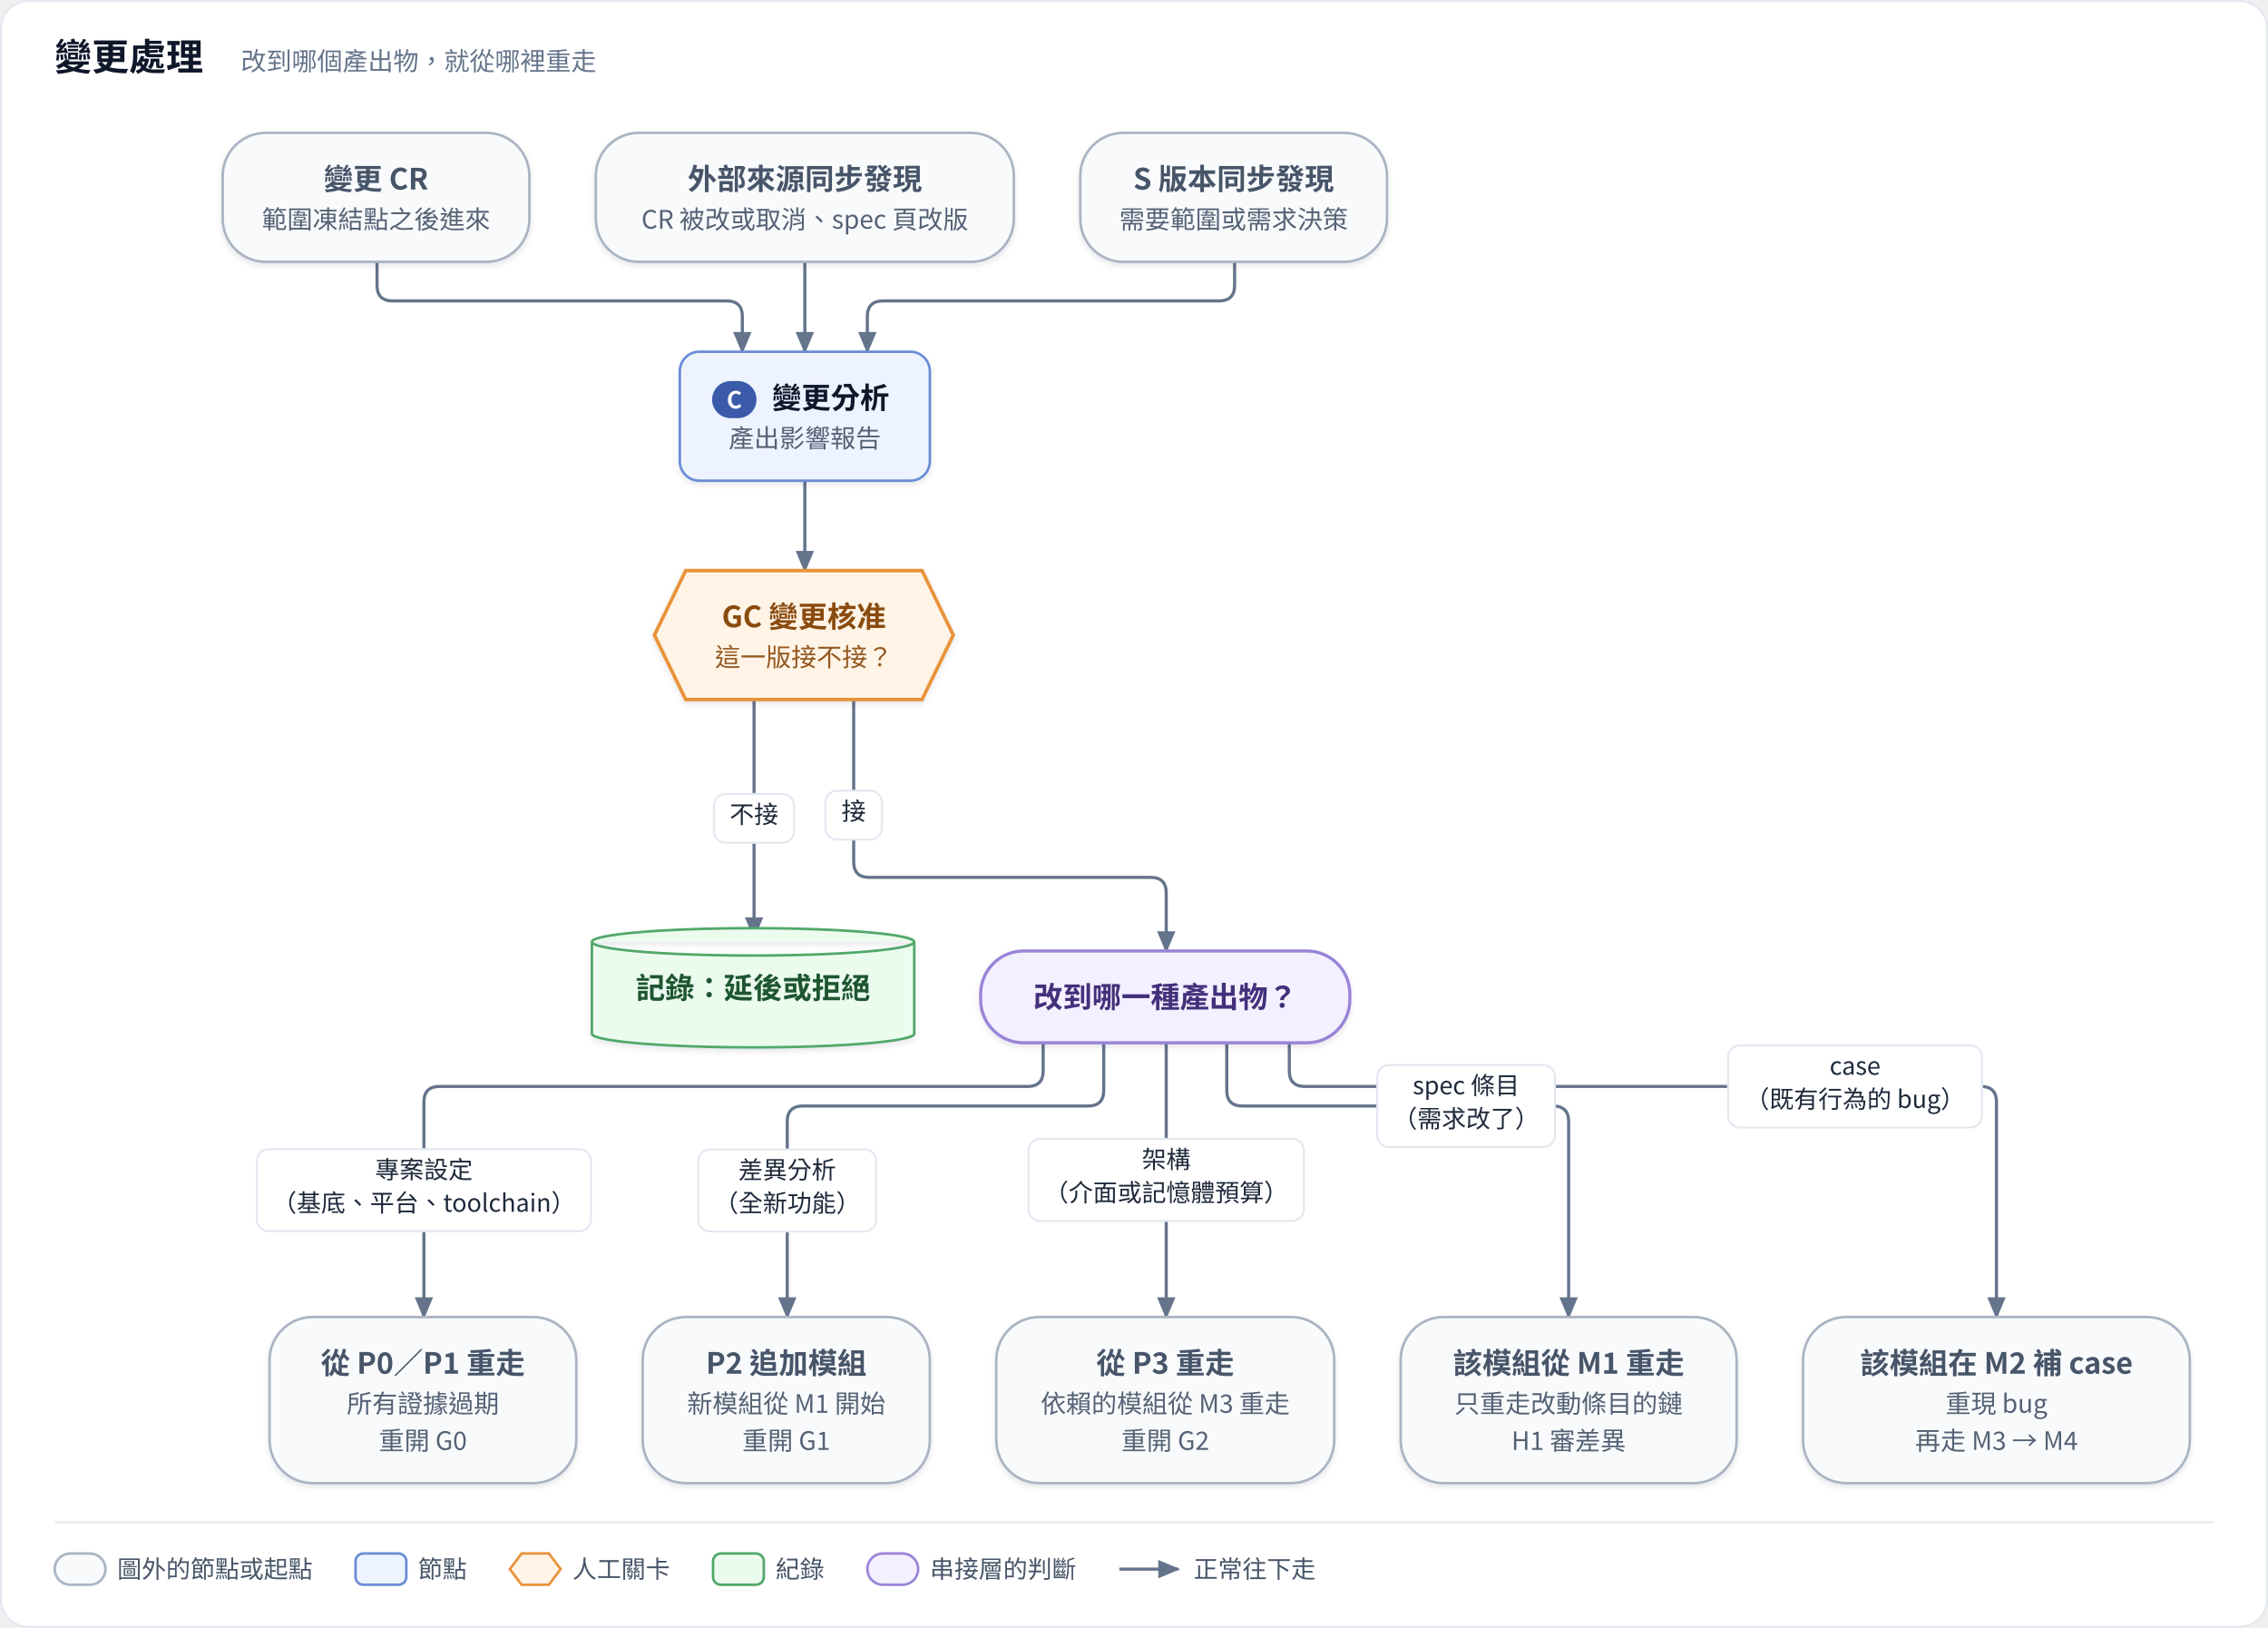
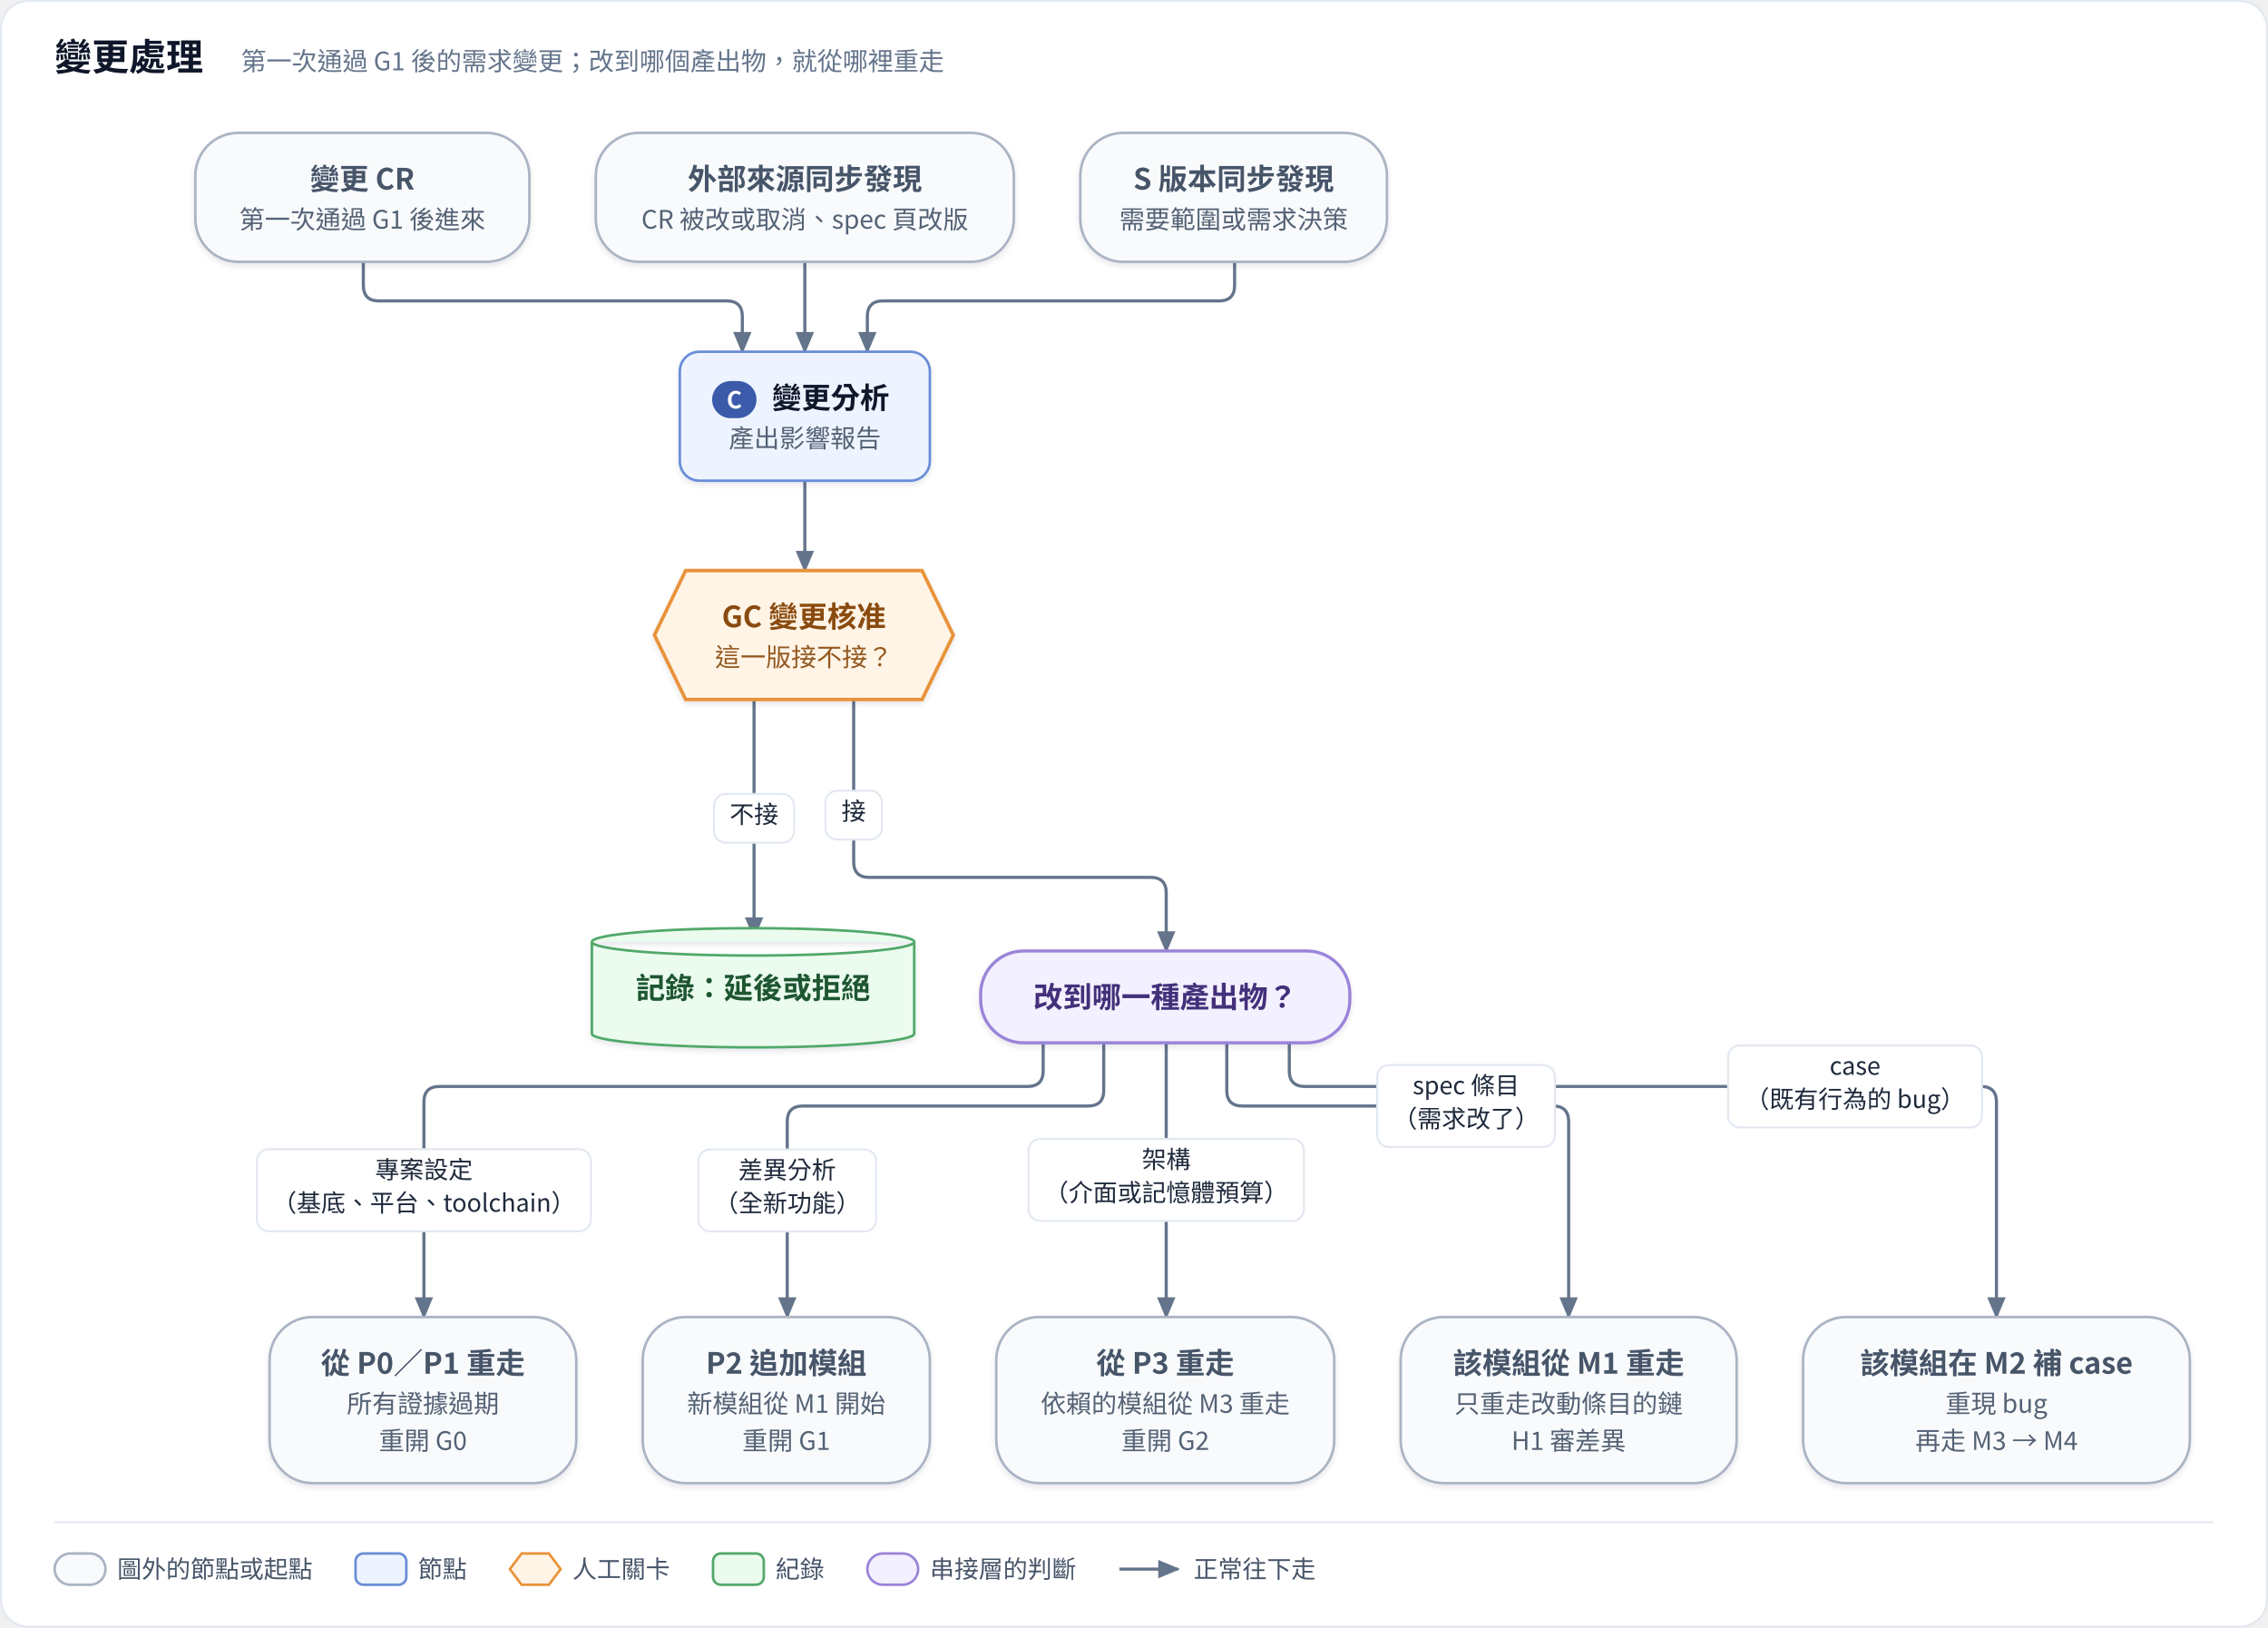
<svg xmlns="http://www.w3.org/2000/svg" width="1161" height="833" viewBox="0 0 1161 833" font-family="'PingFang TC','Noto Sans TC','Microsoft JhengHei','Noto Sans CJK TC',system-ui,-apple-system,'Segoe UI',sans-serif" role="img" aria-label="變更處理">
  <defs>
    <marker id="a-normal" viewBox="0 0 10 10" refX="9" refY="5" markerWidth="7" markerHeight="7" orient="auto-start-reverse">
      <path d="M0,0.8 L10,5 L0,9.2 Z" fill="#64748B" />
    </marker>
    <marker id="a-back" viewBox="0 0 10 10" refX="9" refY="5" markerWidth="7" markerHeight="7" orient="auto-start-reverse">
      <path d="M0,0.8 L10,5 L0,9.2 Z" fill="#D6336C" />
    </marker>
    <marker id="a-wait" viewBox="0 0 10 10" refX="9" refY="5" markerWidth="7" markerHeight="7" orient="auto-start-reverse">
      <path d="M0,0.8 L10,5 L0,9.2 Z" fill="#94A3B8" />
    </marker>
    <marker id="a-strong" viewBox="0 0 10 10" refX="9" refY="5" markerWidth="5" markerHeight="5" orient="auto-start-reverse">
      <path d="M0,0.8 L10,5 L0,9.2 Z" fill="#334155" />
    </marker>
    <filter id="sh" x="-10%" y="-10%" width="120%" height="140%">
      <feDropShadow dx="0" dy="1.5" stdDeviation="1.6" flood-color="#0F172A" flood-opacity="0.10" />
    </filter>
  </defs>
  <rect x="0.5" y="0.5" width="1160" height="832" rx="14" fill="#FFFFFF" stroke="#E2E8F0" />
  <text x="28" y="36" font-size="19" font-weight="700" fill="#0F172A">變更處理</text>
-   <text x="123.32" y="36" font-size="13" fill="#64748B">改到哪個產出物，就從哪裡重走</text>
+   <text x="123.32" y="36" font-size="13" fill="#64748B">第一次通過 G1 後的需求變更；改到哪個產出物，就從哪裡重走</text>
  <line x1="28" y1="779" x2="1133" y2="779" stroke="#E2E8F0" />
-   <path d="M193,134 L193,146 Q193,154 201,154 L372,154 Q380,154 380,162 L380,180" fill="none" stroke="#64748B" stroke-width="1.6" marker-end="url(#a-normal)" />
+   <path d="M186,134 L186,146 Q186,154 194,154 L372,154 Q380,154 380,162 L380,180" fill="none" stroke="#64748B" stroke-width="1.6" marker-end="url(#a-normal)" />
  <path d="M412,134 L412,180" fill="none" stroke="#64748B" stroke-width="1.6" marker-end="url(#a-normal)" />
  <path d="M632,134 L632,146 Q632,154 624,154 L452,154 Q444,154 444,162 L444,180" fill="none" stroke="#64748B" stroke-width="1.6" marker-end="url(#a-normal)" />
  <path d="M412,246 L412,292" fill="none" stroke="#64748B" stroke-width="1.6" marker-end="url(#a-normal)" />
  <path d="M386,358 L386,479.569" fill="none" stroke="#64748B" stroke-width="1.6" marker-end="url(#a-normal)" />
  <path d="M437,358 L437,441 Q437,449 445,449 L589,449 Q597,449 597,457 L597,486.667" fill="none" stroke="#64748B" stroke-width="1.6" marker-end="url(#a-normal)" />
  <path d="M534,533.667 L534,548 Q534,556 526,556 L225,556 Q217,556 217,564 L217,674" fill="none" stroke="#64748B" stroke-width="1.6" marker-end="url(#a-normal)" />
  <path d="M565,533.667 L565,558 Q565,566 557,566 L411,566 Q403,566 403,574 L403,674" fill="none" stroke="#64748B" stroke-width="1.6" marker-end="url(#a-normal)" />
  <path d="M597,533.667 L597,674" fill="none" stroke="#64748B" stroke-width="1.6" marker-end="url(#a-normal)" />
  <path d="M628,533.667 L628,558 Q628,566 636,566 L795,566 Q803,566 803,574 L803,674" fill="none" stroke="#64748B" stroke-width="1.6" marker-end="url(#a-normal)" />
  <path d="M660,533.667 L660,548 Q660,556 668,556 L1014,556 Q1022,556 1022,564 L1022,674" fill="none" stroke="#64748B" stroke-width="1.6" marker-end="url(#a-normal)" />
-   <rect x="114" y="68" width="157" height="66" rx="22" fill="#F8FAFC" stroke="#AAB4C3" stroke-width="1.3" filter="url(#sh)" />
-   <text x="192.5" y="97" font-size="15" font-weight="700" fill="#475569" text-anchor="middle">變更 CR</text>
-   <text x="192.5" y="117" font-size="13" fill="#475569" text-anchor="middle" opacity="0.92">範圍凍結點之後進來</text>
+   <rect x="100" y="68" width="171" height="66" rx="22" fill="#F8FAFC" stroke="#AAB4C3" stroke-width="1.3" filter="url(#sh)" />
+   <text x="185.5" y="97" font-size="15" font-weight="700" fill="#475569" text-anchor="middle">變更 CR</text>
+   <text x="185.5" y="117" font-size="13" fill="#475569" text-anchor="middle" opacity="0.92">第一次通過 G1 後進來</text>
  <rect x="305" y="68" width="214" height="66" rx="22" fill="#F8FAFC" stroke="#AAB4C3" stroke-width="1.3" filter="url(#sh)" />
  <text x="412" y="97" font-size="15" font-weight="700" fill="#475569" text-anchor="middle">外部來源同步發現</text>
  <text x="412" y="117" font-size="13" fill="#475569" text-anchor="middle" opacity="0.92">CR 被改或取消、spec 頁改版</text>
  <rect x="553" y="68" width="157" height="66" rx="22" fill="#F8FAFC" stroke="#AAB4C3" stroke-width="1.3" filter="url(#sh)" />
  <text x="631.5" y="97" font-size="15" font-weight="700" fill="#475569" text-anchor="middle">S 版本同步發現</text>
  <text x="631.5" y="117" font-size="13" fill="#475569" text-anchor="middle" opacity="0.92">需要範圍或需求決策</text>
  <rect x="348" y="180" width="128" height="66" rx="10" fill="#EEF4FF" stroke="#6B8DD6" stroke-width="1.3" filter="url(#sh)" />
  <rect x="364.534" y="195" width="22.731" height="19" rx="9.5" fill="#3B5BAA" />
  <text x="375.9" y="209" font-size="12" font-weight="700" fill="#fff" text-anchor="middle">C</text>
  <text x="395.266" y="209" font-size="15" font-weight="700" fill="#0F172A">變更分析</text>
  <text x="412" y="229" font-size="13" fill="#475569" text-anchor="middle" opacity="0.92">產出影響報告</text>
  <path d="M351,292 H472 L488,325 L472,358 H351 L335,325 Z" fill="#FFF4E6" stroke="#E8933B" stroke-width="1.8" filter="url(#sh)" />
  <text x="411.5" y="321" font-size="15" font-weight="700" fill="#8A4B0F" text-anchor="middle">GC 變更核准</text>
  <text x="411.5" y="341" font-size="13" fill="#8A4B0F" text-anchor="middle" opacity="0.92">這一版接不接？</text>
  <path d="M303,482 A82.5,7 0 0 1 468,482 V529 A82.5,7 0 0 1 303,529 Z M303,482 A82.5,7 0 0 0 468,482" fill="#EBFBEE" stroke="#51A86A" stroke-width="1.3" filter="url(#sh)" />
  <text x="385.5" y="511" font-size="15" font-weight="700" fill="#1E5631" text-anchor="middle">記錄：延後或拒絕</text>
  <rect x="502" y="486.667" width="189" height="47" rx="22" fill="#F3F0FF" stroke="#9A84D8" stroke-width="1.6" filter="url(#sh)" />
  <text x="596.5" y="515.667" font-size="15" font-weight="700" fill="#43307A" text-anchor="middle">改到哪一種產出物？</text>
  <rect x="138" y="674" width="157" height="85" rx="22" fill="#F8FAFC" stroke="#AAB4C3" stroke-width="1.3" filter="url(#sh)" />
  <text x="216.5" y="703" font-size="15" font-weight="700" fill="#475569" text-anchor="middle">從 P0／P1 重走</text>
  <text x="216.5" y="723" font-size="13" fill="#475569" text-anchor="middle" opacity="0.92">所有證據過期</text>
  <text x="216.5" y="742" font-size="13" fill="#475569" text-anchor="middle" opacity="0.92">重開 G0</text>
  <rect x="329" y="674" width="147" height="85" rx="22" fill="#F8FAFC" stroke="#AAB4C3" stroke-width="1.3" filter="url(#sh)" />
  <text x="402.5" y="703" font-size="15" font-weight="700" fill="#475569" text-anchor="middle">P2 追加模組</text>
  <text x="402.5" y="723" font-size="13" fill="#475569" text-anchor="middle" opacity="0.92">新模組從 M1 開始</text>
  <text x="402.5" y="742" font-size="13" fill="#475569" text-anchor="middle" opacity="0.92">重開 G1</text>
  <rect x="510" y="674" width="173" height="85" rx="22" fill="#F8FAFC" stroke="#AAB4C3" stroke-width="1.3" filter="url(#sh)" />
  <text x="596.5" y="703" font-size="15" font-weight="700" fill="#475569" text-anchor="middle">從 P3 重走</text>
  <text x="596.5" y="723" font-size="13" fill="#475569" text-anchor="middle" opacity="0.92">依賴的模組從 M3 重走</text>
  <text x="596.5" y="742" font-size="13" fill="#475569" text-anchor="middle" opacity="0.92">重開 G2</text>
  <rect x="717" y="674" width="172" height="85" rx="22" fill="#F8FAFC" stroke="#AAB4C3" stroke-width="1.3" filter="url(#sh)" />
  <text x="803" y="703" font-size="15" font-weight="700" fill="#475569" text-anchor="middle">該模組從 M1 重走</text>
  <text x="803" y="723" font-size="13" fill="#475569" text-anchor="middle" opacity="0.92">只重走改動條目的鏈</text>
  <text x="803" y="742" font-size="13" fill="#475569" text-anchor="middle" opacity="0.92">H1 審差異</text>
  <rect x="923" y="674" width="198" height="85" rx="22" fill="#F8FAFC" stroke="#AAB4C3" stroke-width="1.3" filter="url(#sh)" />
  <text x="1022" y="703" font-size="15" font-weight="700" fill="#475569" text-anchor="middle">該模組在 M2 補 case</text>
  <text x="1022" y="723" font-size="13" fill="#475569" text-anchor="middle" opacity="0.92">重現 bug</text>
  <text x="1022" y="742" font-size="13" fill="#475569" text-anchor="middle" opacity="0.92">再走 M3 → M4</text>
  <rect x="365.5" y="406.285" width="41" height="25" rx="6" fill="#FFFFFF" stroke="#E2E8F0" />
  <text x="386" y="421.285" font-size="12.5" fill="#1E293B" text-anchor="middle">不接</text>
  <rect x="422.5" y="404.65" width="29" height="25" rx="6" fill="#FFFFFF" stroke="#E2E8F0" />
  <text x="437" y="419.65" font-size="12.5" fill="#1E293B" text-anchor="middle">接</text>
  <rect x="131.5" y="588.1" width="171" height="42" rx="6" fill="#FFFFFF" stroke="#E2E8F0" />
  <text x="217" y="603.1" font-size="12.5" fill="#1E293B" text-anchor="middle">專案設定</text>
  <text x="217" y="620.1" font-size="12.5" fill="#1E293B" text-anchor="middle">（基底、平台、toolchain）</text>
  <rect x="357.5" y="588.2" width="91" height="42" rx="6" fill="#FFFFFF" stroke="#E2E8F0" />
  <text x="403" y="603.2" font-size="12.5" fill="#1E293B" text-anchor="middle">差異分析</text>
  <text x="403" y="620.2" font-size="12.5" fill="#1E293B" text-anchor="middle">（全新功能）</text>
  <rect x="526.5" y="582.833" width="141" height="42" rx="6" fill="#FFFFFF" stroke="#E2E8F0" />
  <text x="597" y="597.833" font-size="12.5" fill="#1E293B" text-anchor="middle">架構</text>
  <text x="597" y="614.833" font-size="12.5" fill="#1E293B" text-anchor="middle">（介面或記憶體預算）</text>
  <rect x="705" y="545" width="91" height="42" rx="6" fill="#FFFFFF" stroke="#E2E8F0" />
  <text x="750.5" y="560" font-size="12.5" fill="#1E293B" text-anchor="middle">spec 條目</text>
  <text x="750.5" y="577" font-size="12.5" fill="#1E293B" text-anchor="middle">（需求改了）</text>
  <rect x="884.6" y="535" width="130" height="42" rx="6" fill="#FFFFFF" stroke="#E2E8F0" />
  <text x="949.6" y="550" font-size="12.5" fill="#1E293B" text-anchor="middle">case</text>
  <text x="949.6" y="567" font-size="12.5" fill="#1E293B" text-anchor="middle">（既有行為的 bug）</text>
  <rect x="28" y="795" width="26" height="16" rx="8" fill="#F8FAFC" stroke="#AAB4C3" stroke-width="1.3" />
  <text x="60" y="807.5" font-size="12.5" fill="#475569">圖外的節點或起點</text>
  <rect x="182" y="795" width="26" height="16" rx="4" fill="#EEF4FF" stroke="#6B8DD6" stroke-width="1.3" />
  <text x="214" y="807.5" font-size="12.5" fill="#475569">節點</text>
  <path d="M267,795 H281 L287,803 L281,811 H267 L261,803 Z" fill="#FFF4E6" stroke="#E8933B" stroke-width="1.3" />
  <text x="293" y="807.5" font-size="12.5" fill="#475569">人工關卡</text>
  <rect x="365" y="795" width="26" height="16" rx="4" fill="#EBFBEE" stroke="#51A86A" stroke-width="1.3" />
  <text x="397" y="807.5" font-size="12.5" fill="#475569">紀錄</text>
  <rect x="444" y="795" width="26" height="16" rx="8" fill="#F3F0FF" stroke="#9A84D8" stroke-width="1.3" />
  <text x="476" y="807.5" font-size="12.5" fill="#475569">串接層的判斷</text>
  <path d="M573,803 H603" stroke="#64748B" stroke-width="1.6" marker-end="url(#a-normal)" />
  <text x="611" y="807.5" font-size="12.5" fill="#475569">正常往下走</text>
</svg>
